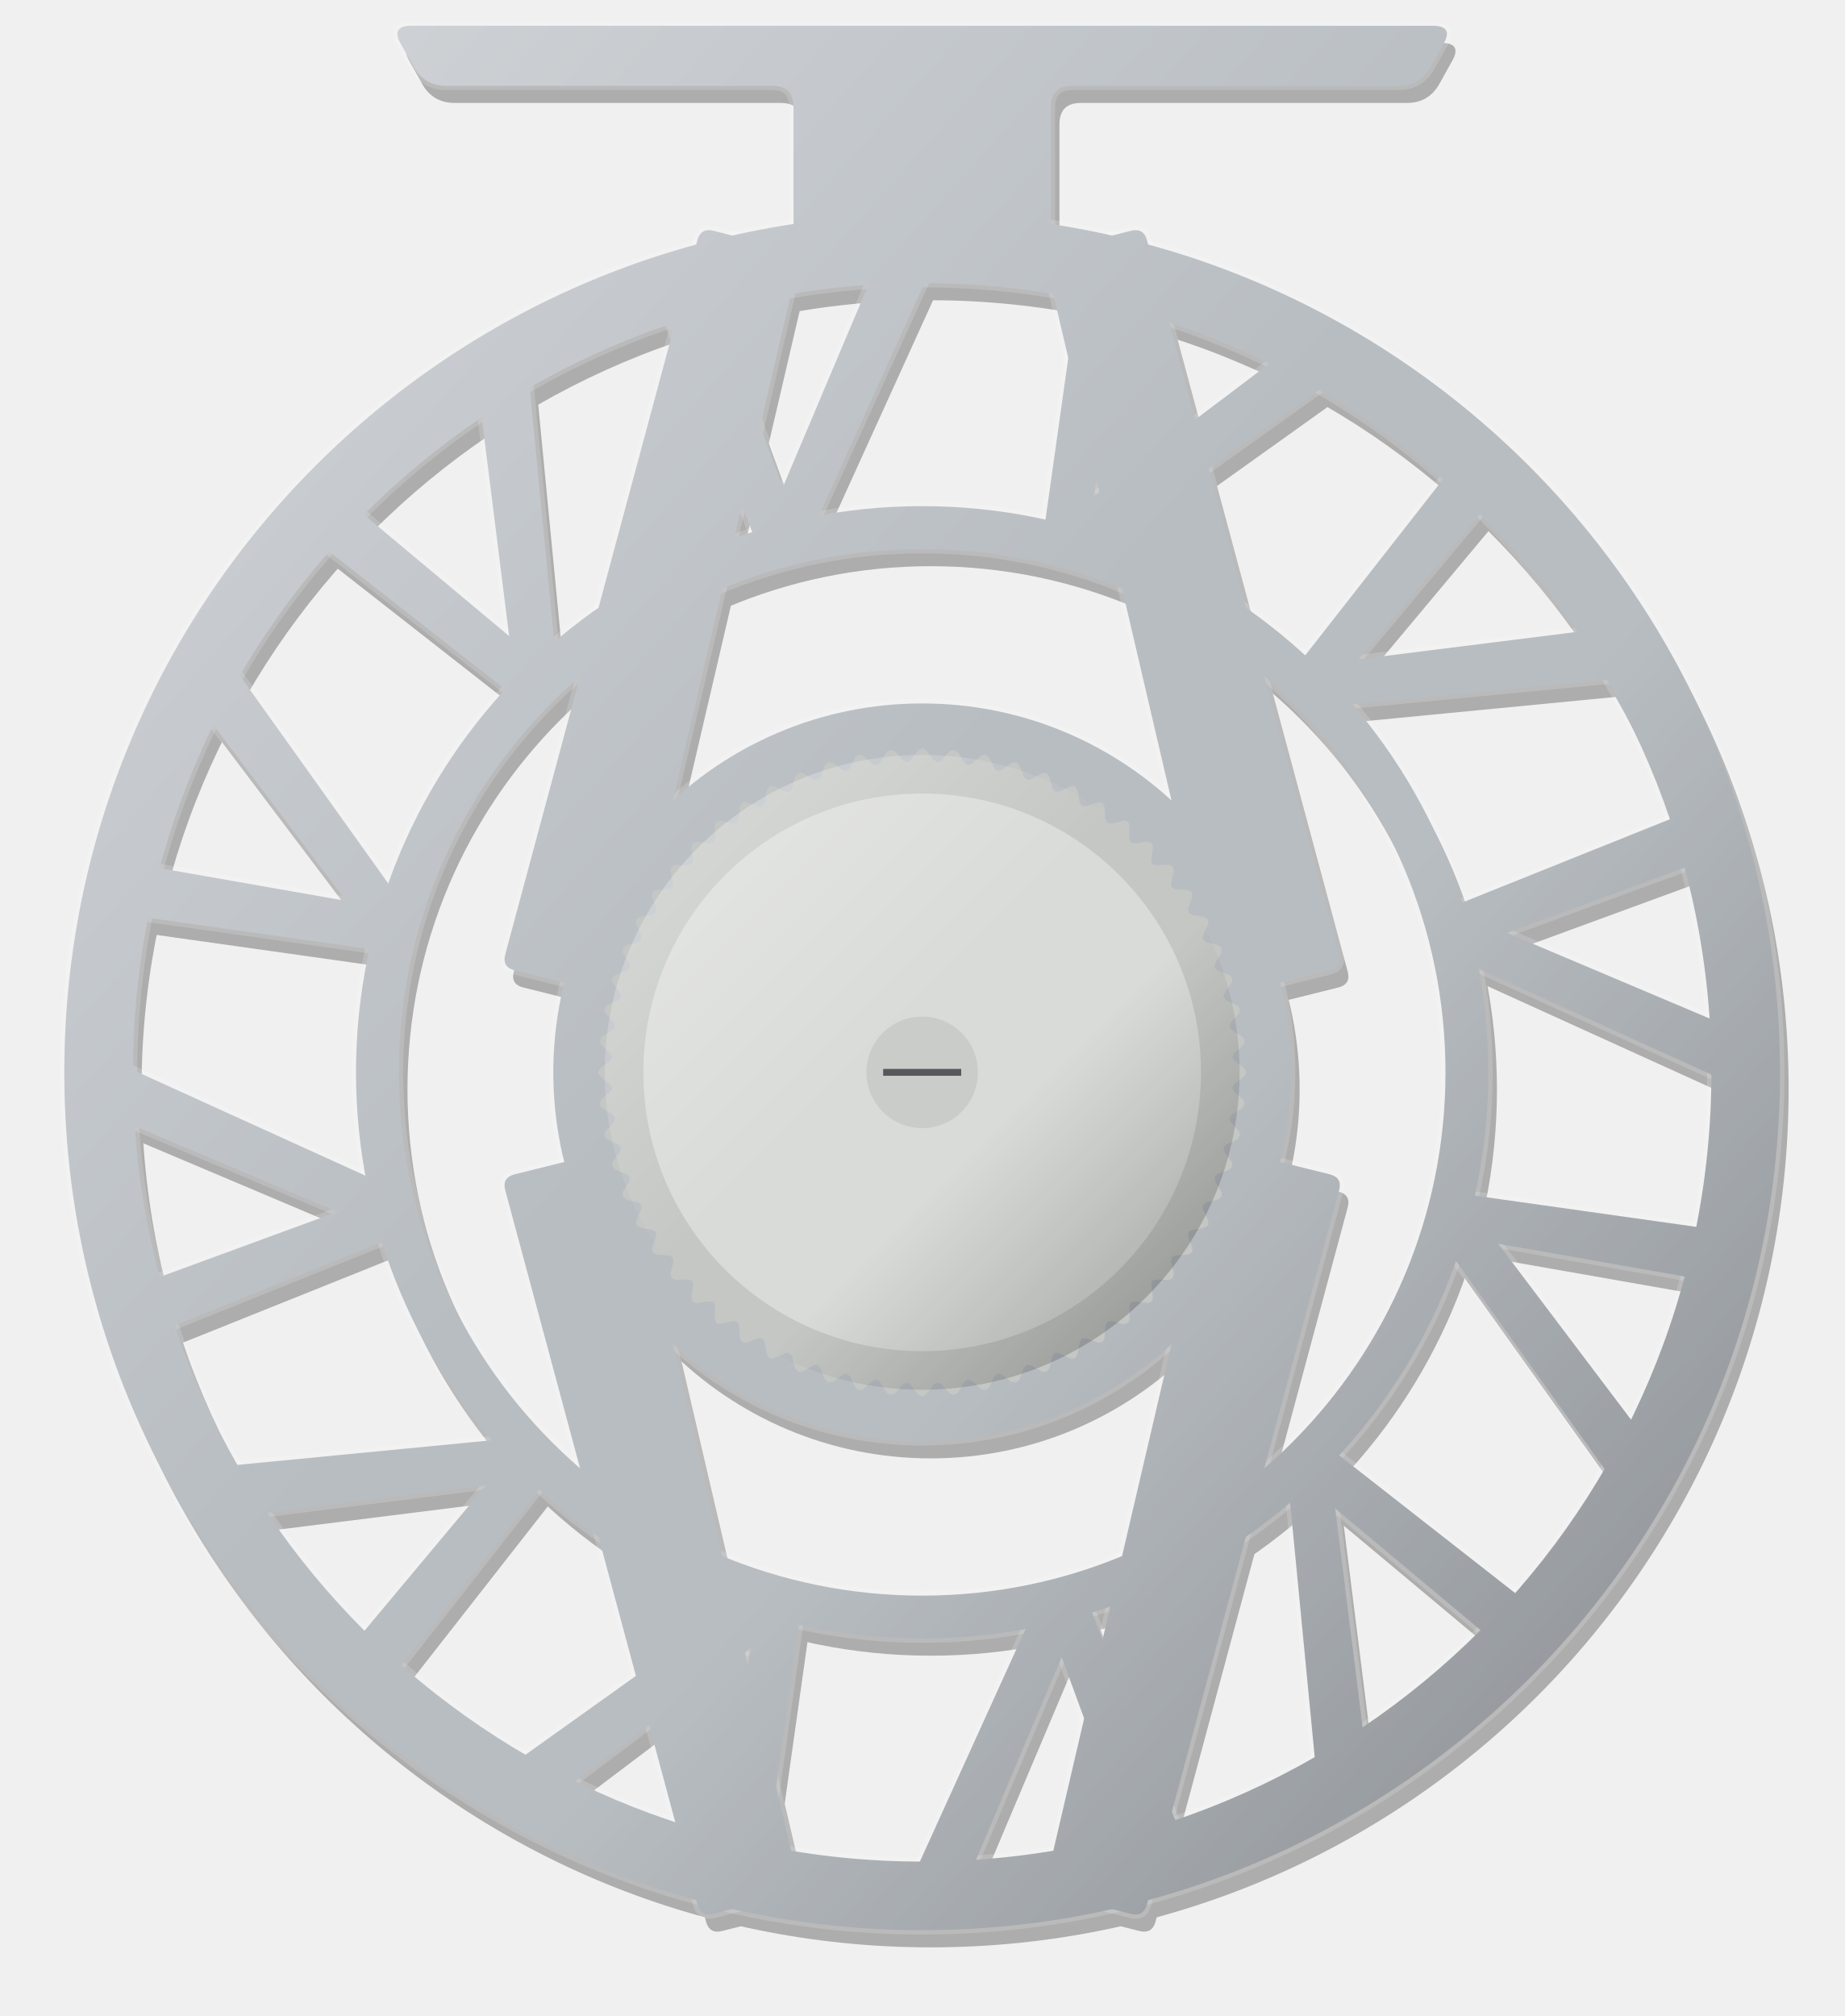
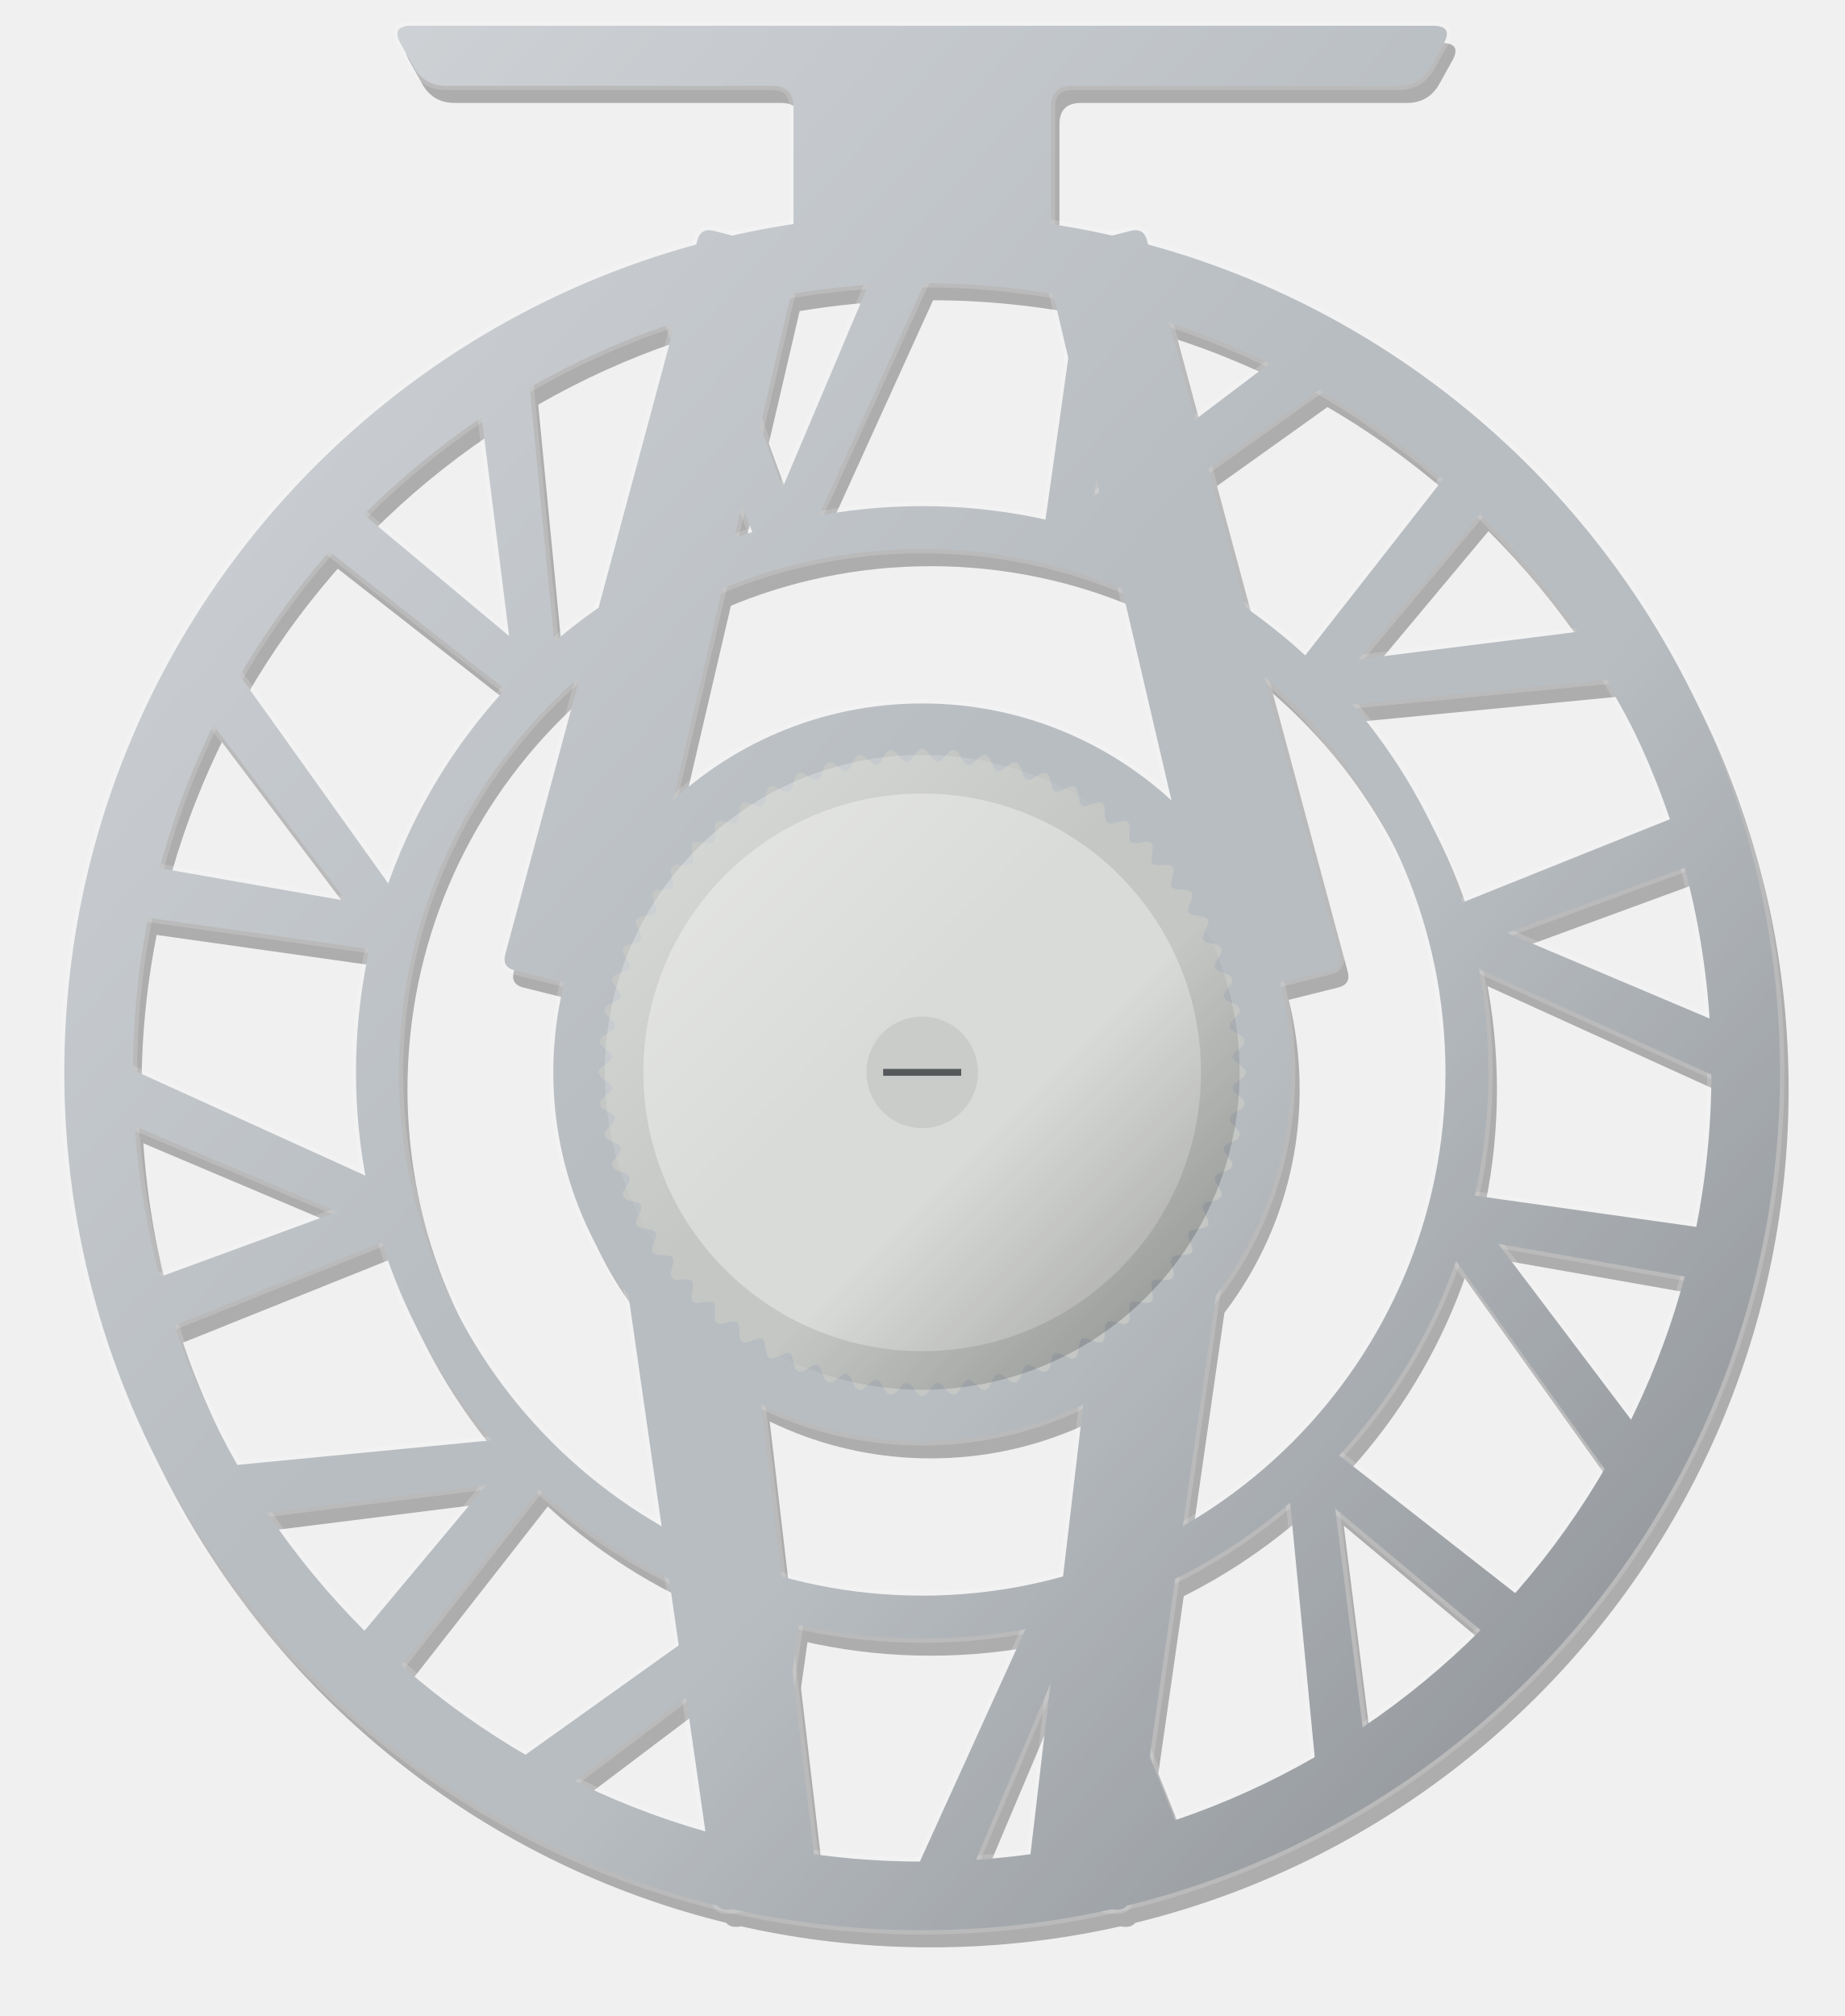
<svg xmlns="http://www.w3.org/2000/svg" viewBox="-215 -250 430 470" color="#b8bdc2">
  <defs>
    <linearGradient id="sheen" x1="0" y1="0" x2="1" y2="1">
      <stop offset="0" stop-color="#fff" stop-opacity=".4" />
      <stop offset=".45" stop-color="#fff" stop-opacity="0" />
      <stop offset=".6" stop-color="#000" stop-opacity="0" />
      <stop offset="1" stop-color="#000" stop-opacity=".3" />
    </linearGradient>
    <g id="back" fill-rule="evenodd" />
    <g id="body" fill-rule="evenodd">
      <path d="M-200 0a200 200 0 1 0 400 0a200 200 0 1 0 -400 0ZM-184 0a184 184 0 1 0 368 0a184 184 0 1 0 -368 0Z" />
      <path d="M-132 0a132 132 0 1 0 264 0a132 132 0 1 0 -264 0ZM-122 0a122 122 0 1 0 244 0a122 122 0 1 0 -244 0Z" />
      <path d="M34.8 -122.4Q37.8 -121.9 38.3 -124.8L48.2 -181.2Q48.7 -184.2 45.7 -184.7L39.8 -185.6Q36.8 -186.1 36.4 -183.1L28.4 -126.4Q27.9 -123.5 30.9 -123Z" />
      <path d="M34.1 -121.1Q35.8 -118.6 38.3 -120.4L93.2 -159.6Q95.7 -161.3 93.9 -163.8L90.3 -168.6Q88.6 -171 86.2 -169.2L32.3 -128.5Q29.9 -126.7 31.7 -124.3Z" />
      <path d="M91.4 -88.5Q93.7 -86.7 95.6 -89L132.3 -132.9Q134.2 -135.2 131.9 -137.1L127.2 -140.8Q124.9 -142.7 123.1 -140.4L87.8 -95.3Q85.9 -92.9 88.2 -91.1Z" />
      <path d="M90 -87.8Q90.4 -84.8 93.3 -85.1L160.5 -91.6Q163.5 -91.9 163.2 -94.9L162.5 -100.8Q162.2 -103.8 159.2 -103.5L92.2 -95.1Q89.3 -94.8 89.6 -91.8Z" />
      <path d="M123.4 -31Q124.5 -28.2 127.3 -29.2L181 -48.9Q183.9 -49.9 182.8 -52.8L180.6 -58.4Q179.5 -61.2 176.8 -60L123.7 -38.7Q120.9 -37.5 122 -34.7Z" />
      <path d="M121.9 -31Q120.7 -28.3 123.4 -27L184.8 0.9Q187.6 2.2 188.8 -0.6L191.2 -6.1Q192.4 -8.8 189.6 -10L127.4 -36.3Q124.7 -37.4 123.5 -34.7Z" />
      <path d="M122.4 34.8Q121.9 37.8 124.8 38.3L181.2 48.2Q184.2 48.7 184.7 45.7L185.6 39.8Q186.1 36.8 183.1 36.4L126.4 28.4Q123.5 27.9 123 30.9Z" />
      <path d="M121.1 34.1Q118.6 35.8 120.4 38.3L159.6 93.2Q161.3 95.7 163.8 93.9L168.6 90.3Q171 88.6 169.2 86.2L128.5 32.3Q126.7 29.9 124.3 31.7Z" />
      <path d="M88.5 91.4Q86.7 93.7 89 95.6L132.9 132.3Q135.2 134.2 137.1 131.9L140.8 127.2Q142.7 124.9 140.4 123.1L95.3 87.8Q92.9 85.9 91.1 88.2Z" />
      <path d="M87.8 90Q84.8 90.4 85.1 93.3L91.6 160.5Q91.9 163.5 94.9 163.2L100.8 162.5Q103.8 162.2 103.5 159.2L95.1 92.2Q94.8 89.3 91.8 89.6Z" />
      <path d="M31 123.4Q28.2 124.5 29.2 127.3L48.9 181Q49.9 183.9 52.8 182.8L58.4 180.6Q61.2 179.5 60 176.8L38.7 123.7Q37.5 120.9 34.7 122Z" />
      <path d="M31 121.9Q28.3 120.7 27 123.4L-0.9 184.8Q-2.2 187.6 0.6 188.8L6.1 191.2Q8.8 192.4 10 189.6L36.3 127.4Q37.4 124.7 34.7 123.5Z" />
      <path d="M-34.8 122.4Q-37.8 121.9 -38.3 124.8L-48.2 181.2Q-48.7 184.2 -45.7 184.7L-39.8 185.6Q-36.8 186.1 -36.4 183.1L-28.4 126.4Q-27.9 123.5 -30.9 123Z" />
      <path d="M-34.1 121.1Q-35.8 118.6 -38.3 120.4L-93.2 159.6Q-95.7 161.3 -93.9 163.8L-90.3 168.6Q-88.6 171 -86.2 169.2L-32.3 128.5Q-29.9 126.7 -31.7 124.3Z" />
      <path d="M-91.4 88.5Q-93.7 86.7 -95.6 89L-132.3 132.9Q-134.2 135.2 -131.9 137.1L-127.2 140.8Q-124.9 142.7 -123.1 140.4L-87.8 95.3Q-85.9 92.9 -88.2 91.1Z" />
      <path d="M-90 87.8Q-90.4 84.8 -93.3 85.1L-160.5 91.6Q-163.5 91.9 -163.2 94.9L-162.5 100.8Q-162.2 103.8 -159.2 103.5L-92.2 95.1Q-89.3 94.8 -89.6 91.8Z" />
      <path d="M-123.4 31Q-124.5 28.2 -127.3 29.2L-181 48.9Q-183.9 49.9 -182.8 52.8L-180.6 58.4Q-179.5 61.2 -176.8 60L-123.7 38.7Q-120.9 37.5 -122 34.7Z" />
      <path d="M-121.9 31Q-120.7 28.3 -123.4 27L-184.8 -0.9Q-187.6 -2.2 -188.8 0.6L-191.2 6.1Q-192.4 8.8 -189.6 10L-127.4 36.3Q-124.7 37.4 -123.5 34.7Z" />
      <path d="M-122.4 -34.8Q-121.9 -37.8 -124.8 -38.3L-181.2 -48.2Q-184.2 -48.7 -184.7 -45.7L-185.6 -39.8Q-186.1 -36.8 -183.1 -36.4L-126.4 -28.4Q-123.5 -27.9 -123 -30.9Z" />
      <path d="M-121.1 -34.1Q-118.6 -35.8 -120.4 -38.3L-159.6 -93.2Q-161.3 -95.7 -163.8 -93.9L-168.6 -90.3Q-171 -88.6 -169.2 -86.2L-128.5 -32.3Q-126.7 -29.9 -124.3 -31.7Z" />
      <path d="M-88.5 -91.4Q-86.7 -93.7 -89 -95.6L-132.9 -132.3Q-135.2 -134.2 -137.1 -131.9L-140.8 -127.2Q-142.7 -124.9 -140.4 -123.1L-95.3 -87.8Q-92.9 -85.9 -91.1 -88.2Z" />
      <path d="M-87.8 -90Q-84.8 -90.4 -85.1 -93.3L-91.6 -160.5Q-91.9 -163.5 -94.9 -163.2L-100.8 -162.5Q-103.8 -162.2 -103.5 -159.2L-95.1 -92.2Q-94.8 -89.3 -91.8 -89.6Z" />
      <path d="M-31 -123.4Q-28.2 -124.5 -29.2 -127.3L-48.9 -181Q-49.9 -183.9 -52.8 -182.8L-58.4 -180.6Q-61.2 -179.5 -60 -176.8L-38.7 -123.7Q-37.5 -120.9 -34.7 -122Z" />
      <path d="M-31 -121.9Q-28.3 -120.7 -27 -123.4L0.9 -184.8Q2.2 -187.6 -0.6 -188.8L-6.1 -191.2Q-8.8 -192.4 -10 -189.6L-36.3 -127.4Q-37.4 -124.7 -34.7 -123.5Z" />
      <path d="M-121.5 -239.7Q-124 -244 -119 -244L119 -244Q124 -244 121.5 -239.7L118.5 -234.3Q116 -230 111 -230L35 -230Q30 -230 30 -225L30 -191Q30 -186 25 -186L-25 -186Q-30 -186 -30 -191L-30 -225Q-30 -230 -35 -230L-111 -230Q-116 -230 -118.5 -234.3Z" />
      <path d="M-48.7 -196.2Q-51.6 -196.9 -52.4 -194L-97.2 -27.5Q-98 -24.6 -95.1 -23.8L-71.8 -18Q-68.9 -17.3 -68.2 -20.2L-29 -188.2Q-28.4 -191.1 -31.3 -191.8Z" />
-       <path d="M-31.3 191.8Q-28.4 191.1 -29 188.2L-68.2 20.2Q-68.9 17.3 -71.8 18L-95.1 23.8Q-98 24.6 -97.2 27.5L-52.4 194Q-51.6 196.9 -48.7 196.2Z" />
      <path d="M31.3 -191.8Q28.4 -191.1 29 -188.2L68.2 -20.2Q68.9 -17.3 71.8 -18L95.1 -23.8Q98 -24.6 97.2 -27.5L52.4 -194Q51.6 -196.9 48.7 -196.2Z" />
-       <path d="M48.7 196.2Q51.6 196.9 52.4 194L97.2 27.5Q98 24.6 95.1 23.8L71.8 18Q68.9 17.3 68.2 20.2L29 188.2Q28.4 191.1 31.3 191.8Z" />
+       <path d="M-27.1 192.8Q-24.1 192.5 -24.4 189.5L-41.8 41.2Q-42.1 38.2 -45.1 38.6L-66.9 41.4Q-69.9 41.8 -69.5 44.8L-48.3 192.6Q-47.9 195.5 -44.9 195.2Z" />
+       <path d="M44.9 195.2Q47.9 195.5 48.3 192.6L69.5 44.8Q69.9 41.8 66.9 41.4L45.1 38.6Q42.1 38.2 41.8 41.2L24.4 189.5Q24.1 192.5 27.1 192.8Z" />
      <path d="M-86 0a86 86 0 1 0 172 0a86 86 0 1 0 -172 0Z" />
    </g>
    <mask id="body-mask">
      <use href="#body" fill="#fff" />
    </mask>
  </defs>
  <use href="#body" fill="#000" opacity=".28" transform="translate(2 4)" />
  <use href="#body" fill="none" stroke="#fff" stroke-opacity=".16" stroke-width="2" />
  <use href="#body" fill="currentColor" />
  <rect x="-215" y="-250" width="430" height="470" fill="url(#sheen)" mask="url(#body-mask)" />
  <path d="M75.6 0L75.1 0.9L74 1.8L72.8 2.7L72.3 3.6L72.7 4.5L73.8 5.4L74.9 6.4L75.2 7.4L74.7 8.3L73.4 9.1L72.2 9.8L71.6 10.6L71.9 11.6L72.9 12.7L73.9 13.8L74.1 14.7L73.5 15.6L72.2 16.2L70.9 16.8L70.2 17.6L70.5 18.6L71.3 19.7L72.2 20.9L72.3 21.9L71.6 22.7L70.3 23.2L68.9 23.7L68.2 24.4L68.3 25.4L69 26.6L69.8 27.9L69.8 28.9L69.1 29.6L67.7 30L66.2 30.3L65.4 31L65.5 32L66.1 33.3L66.7 34.6L66.7 35.6L65.8 36.2L64.4 36.5L63 36.7L62.1 37.2L62 38.2L62.5 39.6L63 41L62.9 42L62 42.5L60.5 42.6L59.1 42.7L58.2 43.1L58 44.1L58.3 45.5L58.7 46.9L58.4 48L57.5 48.4L56 48.3L54.6 48.3L53.6 48.6L53.4 49.6L53.6 51L53.8 52.5L53.5 53.5L52.5 53.8L51 53.6L49.6 53.4L48.6 53.6L48.3 54.6L48.3 56L48.4 57.5L48 58.4L46.9 58.7L45.5 58.3L44.1 58L43.1 58.2L42.7 59.1L42.6 60.5L42.5 62L42 62.9L41 63L39.6 62.5L38.2 62L37.2 62.1L36.7 63L36.5 64.4L36.2 65.8L35.6 66.7L34.6 66.7L33.3 66.1L32 65.5L31 65.4L30.3 66.2L30 67.7L29.6 69.1L28.9 69.8L27.9 69.8L26.6 69L25.4 68.3L24.4 68.2L23.7 68.9L23.2 70.3L22.7 71.6L21.9 72.3L20.9 72.2L19.7 71.3L18.6 70.5L17.6 70.2L16.8 70.9L16.2 72.2L15.6 73.5L14.7 74.1L13.8 73.9L12.7 72.9L11.6 71.9L10.6 71.6L9.8 72.2L9.1 73.4L8.3 74.7L7.4 75.2L6.4 74.9L5.4 73.8L4.5 72.7L3.6 72.3L2.7 72.8L1.8 74L0.9 75.1L0 75.6L-0.9 75.1L-1.8 74L-2.7 72.8L-3.6 72.3L-4.5 72.7L-5.4 73.8L-6.4 74.9L-7.4 75.2L-8.3 74.7L-9.1 73.4L-9.8 72.2L-10.6 71.6L-11.6 71.9L-12.7 72.9L-13.8 73.9L-14.7 74.1L-15.6 73.5L-16.2 72.2L-16.8 70.9L-17.6 70.2L-18.6 70.5L-19.7 71.3L-20.9 72.2L-21.9 72.3L-22.7 71.6L-23.2 70.3L-23.7 68.9L-24.4 68.2L-25.4 68.3L-26.6 69L-27.9 69.8L-28.9 69.8L-29.6 69.1L-30 67.7L-30.3 66.2L-31 65.4L-32 65.5L-33.3 66.1L-34.6 66.7L-35.6 66.7L-36.2 65.8L-36.5 64.4L-36.7 63L-37.2 62.1L-38.2 62L-39.6 62.5L-41 63L-42 62.9L-42.5 62L-42.6 60.5L-42.7 59.1L-43.1 58.2L-44.1 58L-45.5 58.3L-46.9 58.7L-48 58.4L-48.4 57.5L-48.3 56L-48.3 54.6L-48.6 53.6L-49.6 53.4L-51 53.6L-52.5 53.8L-53.5 53.5L-53.8 52.5L-53.6 51L-53.4 49.6L-53.6 48.6L-54.6 48.3L-56 48.3L-57.5 48.4L-58.4 48L-58.7 46.9L-58.3 45.5L-58 44.1L-58.2 43.1L-59.1 42.7L-60.5 42.6L-62 42.5L-62.9 42L-63 41L-62.5 39.6L-62 38.2L-62.1 37.2L-63 36.7L-64.4 36.5L-65.8 36.2L-66.7 35.6L-66.7 34.6L-66.1 33.3L-65.5 32L-65.4 31L-66.2 30.3L-67.7 30L-69.1 29.6L-69.8 28.9L-69.8 27.9L-69 26.6L-68.3 25.4L-68.2 24.4L-68.9 23.7L-70.3 23.2L-71.6 22.7L-72.3 21.9L-72.2 20.9L-71.3 19.7L-70.5 18.6L-70.2 17.6L-70.9 16.8L-72.2 16.2L-73.5 15.6L-74.1 14.7L-73.9 13.8L-72.9 12.7L-71.9 11.6L-71.6 10.6L-72.2 9.8L-73.4 9.1L-74.7 8.3L-75.2 7.4L-74.9 6.4L-73.8 5.4L-72.7 4.5L-72.3 3.6L-72.8 2.7L-74 1.8L-75.1 0.9L-75.6 0L-75.1 -0.9L-74 -1.8L-72.8 -2.7L-72.3 -3.6L-72.7 -4.5L-73.8 -5.4L-74.9 -6.4L-75.2 -7.4L-74.7 -8.3L-73.4 -9.1L-72.2 -9.8L-71.6 -10.6L-71.9 -11.6L-72.9 -12.7L-73.9 -13.8L-74.1 -14.7L-73.5 -15.6L-72.2 -16.2L-70.9 -16.8L-70.2 -17.6L-70.5 -18.6L-71.3 -19.7L-72.2 -20.9L-72.3 -21.9L-71.6 -22.7L-70.3 -23.2L-68.9 -23.7L-68.2 -24.4L-68.3 -25.4L-69 -26.6L-69.8 -27.9L-69.8 -28.9L-69.1 -29.6L-67.7 -30L-66.2 -30.3L-65.4 -31L-65.5 -32L-66.1 -33.3L-66.7 -34.6L-66.7 -35.6L-65.8 -36.2L-64.4 -36.5L-63 -36.7L-62.1 -37.2L-62 -38.2L-62.5 -39.6L-63 -41L-62.9 -42L-62 -42.5L-60.5 -42.6L-59.1 -42.7L-58.2 -43.1L-58 -44.1L-58.3 -45.5L-58.7 -46.9L-58.4 -48L-57.5 -48.4L-56 -48.3L-54.6 -48.3L-53.6 -48.6L-53.4 -49.6L-53.6 -51L-53.8 -52.5L-53.5 -53.5L-52.5 -53.8L-51 -53.6L-49.6 -53.4L-48.6 -53.6L-48.3 -54.6L-48.3 -56L-48.4 -57.5L-48 -58.4L-46.9 -58.7L-45.5 -58.3L-44.1 -58L-43.1 -58.2L-42.7 -59.1L-42.6 -60.5L-42.5 -62L-42 -62.9L-41 -63L-39.6 -62.5L-38.2 -62L-37.2 -62.1L-36.7 -63L-36.5 -64.4L-36.2 -65.8L-35.6 -66.7L-34.6 -66.7L-33.3 -66.1L-32 -65.5L-31 -65.4L-30.3 -66.2L-30 -67.7L-29.6 -69.1L-28.9 -69.8L-27.9 -69.8L-26.6 -69L-25.4 -68.3L-24.4 -68.2L-23.7 -68.9L-23.2 -70.3L-22.7 -71.6L-21.9 -72.3L-20.9 -72.2L-19.7 -71.3L-18.6 -70.5L-17.6 -70.2L-16.8 -70.9L-16.2 -72.2L-15.6 -73.5L-14.7 -74.1L-13.8 -73.9L-12.7 -72.9L-11.6 -71.9L-10.6 -71.6L-9.8 -72.2L-9.1 -73.4L-8.3 -74.7L-7.4 -75.2L-6.4 -74.9L-5.4 -73.8L-4.5 -72.7L-3.6 -72.3L-2.7 -72.8L-1.8 -74L-0.9 -75.1L0 -75.6L0.9 -75.1L1.8 -74L2.7 -72.8L3.6 -72.3L4.5 -72.7L5.4 -73.8L6.4 -74.9L7.4 -75.2L8.3 -74.7L9.1 -73.4L9.8 -72.2L10.6 -71.6L11.6 -71.9L12.7 -72.9L13.8 -73.9L14.7 -74.1L15.6 -73.5L16.2 -72.2L16.8 -70.9L17.6 -70.2L18.6 -70.5L19.7 -71.3L20.9 -72.2L21.9 -72.3L22.7 -71.6L23.2 -70.3L23.7 -68.9L24.4 -68.2L25.4 -68.3L26.6 -69L27.9 -69.8L28.9 -69.8L29.6 -69.1L30 -67.7L30.3 -66.2L31 -65.4L32 -65.5L33.3 -66.1L34.6 -66.7L35.6 -66.7L36.2 -65.8L36.5 -64.4L36.7 -63L37.2 -62.1L38.2 -62L39.6 -62.5L41 -63L42 -62.9L42.5 -62L42.6 -60.5L42.7 -59.1L43.1 -58.2L44.1 -58L45.5 -58.3L46.9 -58.7L48 -58.4L48.4 -57.5L48.3 -56L48.3 -54.6L48.6 -53.6L49.6 -53.4L51 -53.6L52.5 -53.8L53.5 -53.5L53.8 -52.5L53.6 -51L53.4 -49.6L53.6 -48.6L54.6 -48.3L56 -48.3L57.5 -48.4L58.4 -48L58.7 -46.9L58.3 -45.5L58 -44.1L58.2 -43.1L59.1 -42.7L60.5 -42.6L62 -42.5L62.9 -42L63 -41L62.5 -39.6L62 -38.2L62.1 -37.2L63 -36.7L64.4 -36.5L65.8 -36.2L66.7 -35.6L66.7 -34.6L66.1 -33.3L65.5 -32L65.4 -31L66.2 -30.3L67.7 -30L69.1 -29.6L69.8 -28.9L69.8 -27.9L69 -26.6L68.3 -25.4L68.2 -24.4L68.9 -23.7L70.3 -23.2L71.6 -22.7L72.3 -21.9L72.2 -20.9L71.3 -19.7L70.5 -18.6L70.2 -17.6L70.9 -16.8L72.2 -16.2L73.5 -15.6L74.1 -14.7L73.9 -13.8L72.9 -12.7L71.9 -11.6L71.6 -10.6L72.2 -9.8L73.4 -9.1L74.7 -8.3L75.2 -7.4L74.9 -6.4L73.8 -5.4L72.7 -4.5L72.3 -3.6L72.8 -2.7L74 -1.8L75.1 -0.9Z" fill="#c4c7c4" />
  <circle r="65" fill="#d9dbd8" />
  <circle r="74" fill="url(#sheen)" />
  <circle cx="0" cy="0" r="13" fill="#c9ccc8" />
  <path d="M-9.1 0L9.1 0" stroke="#55595c" stroke-width="1.6" />
</svg>
